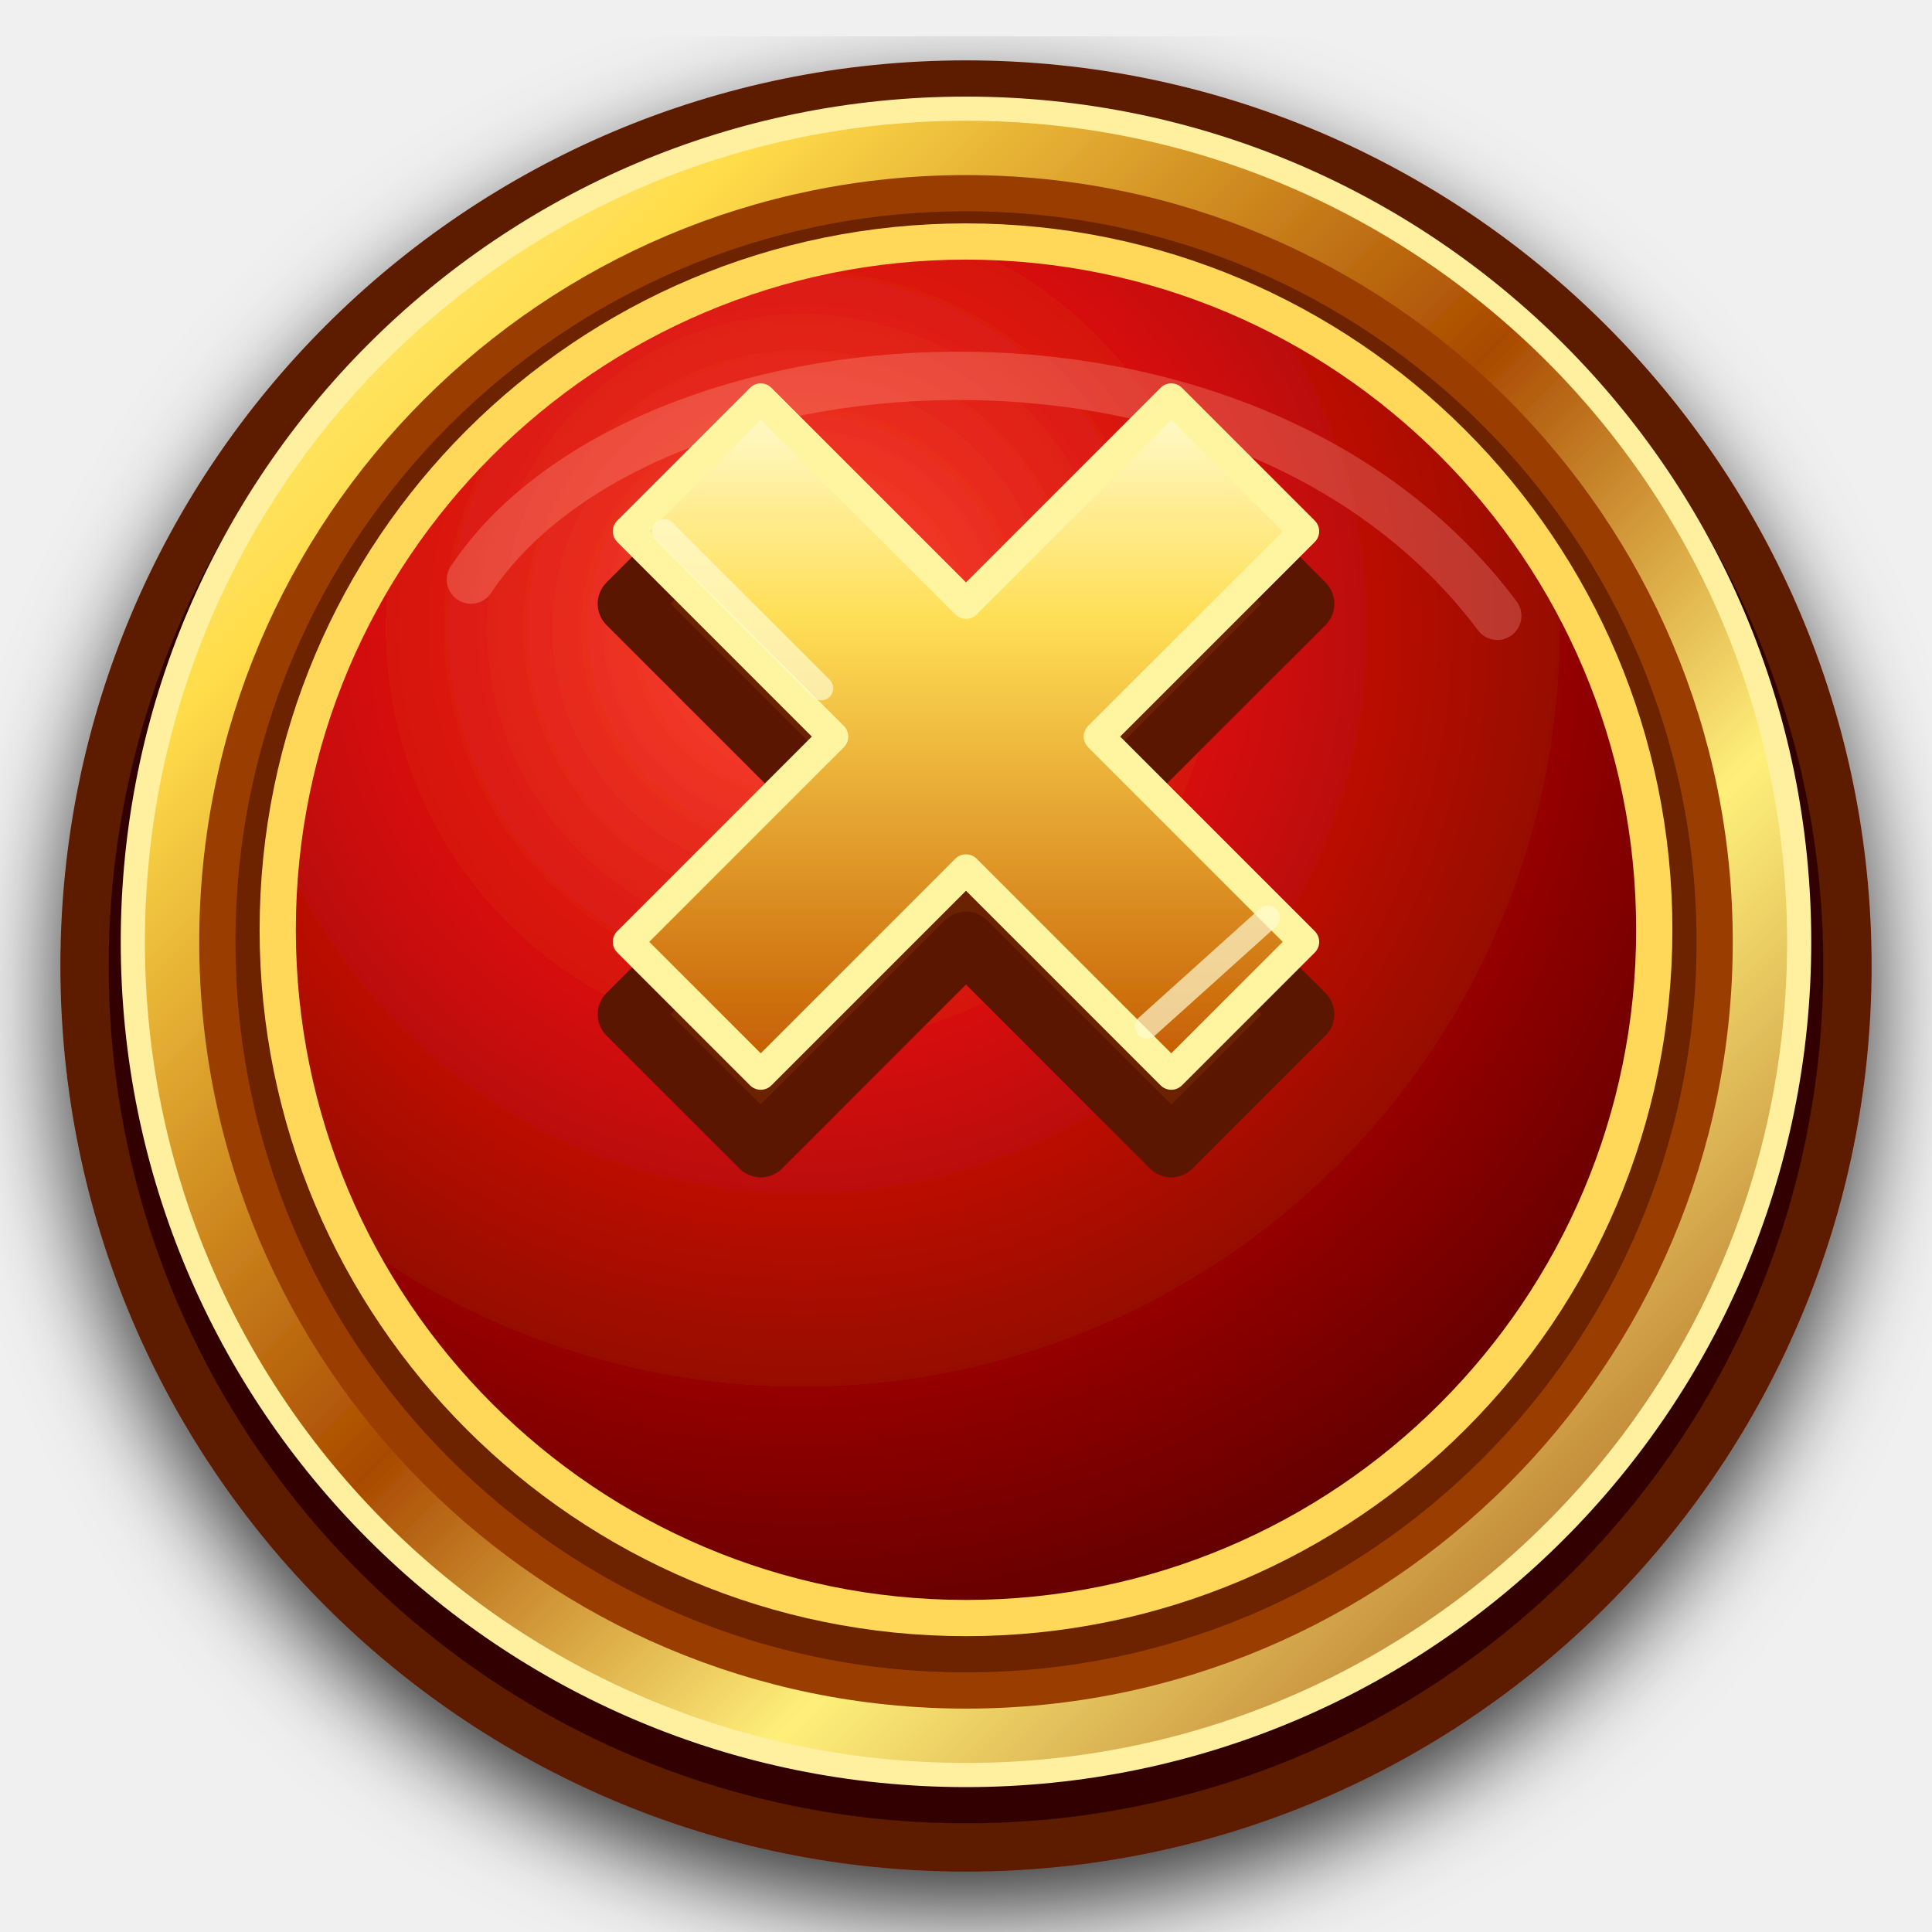
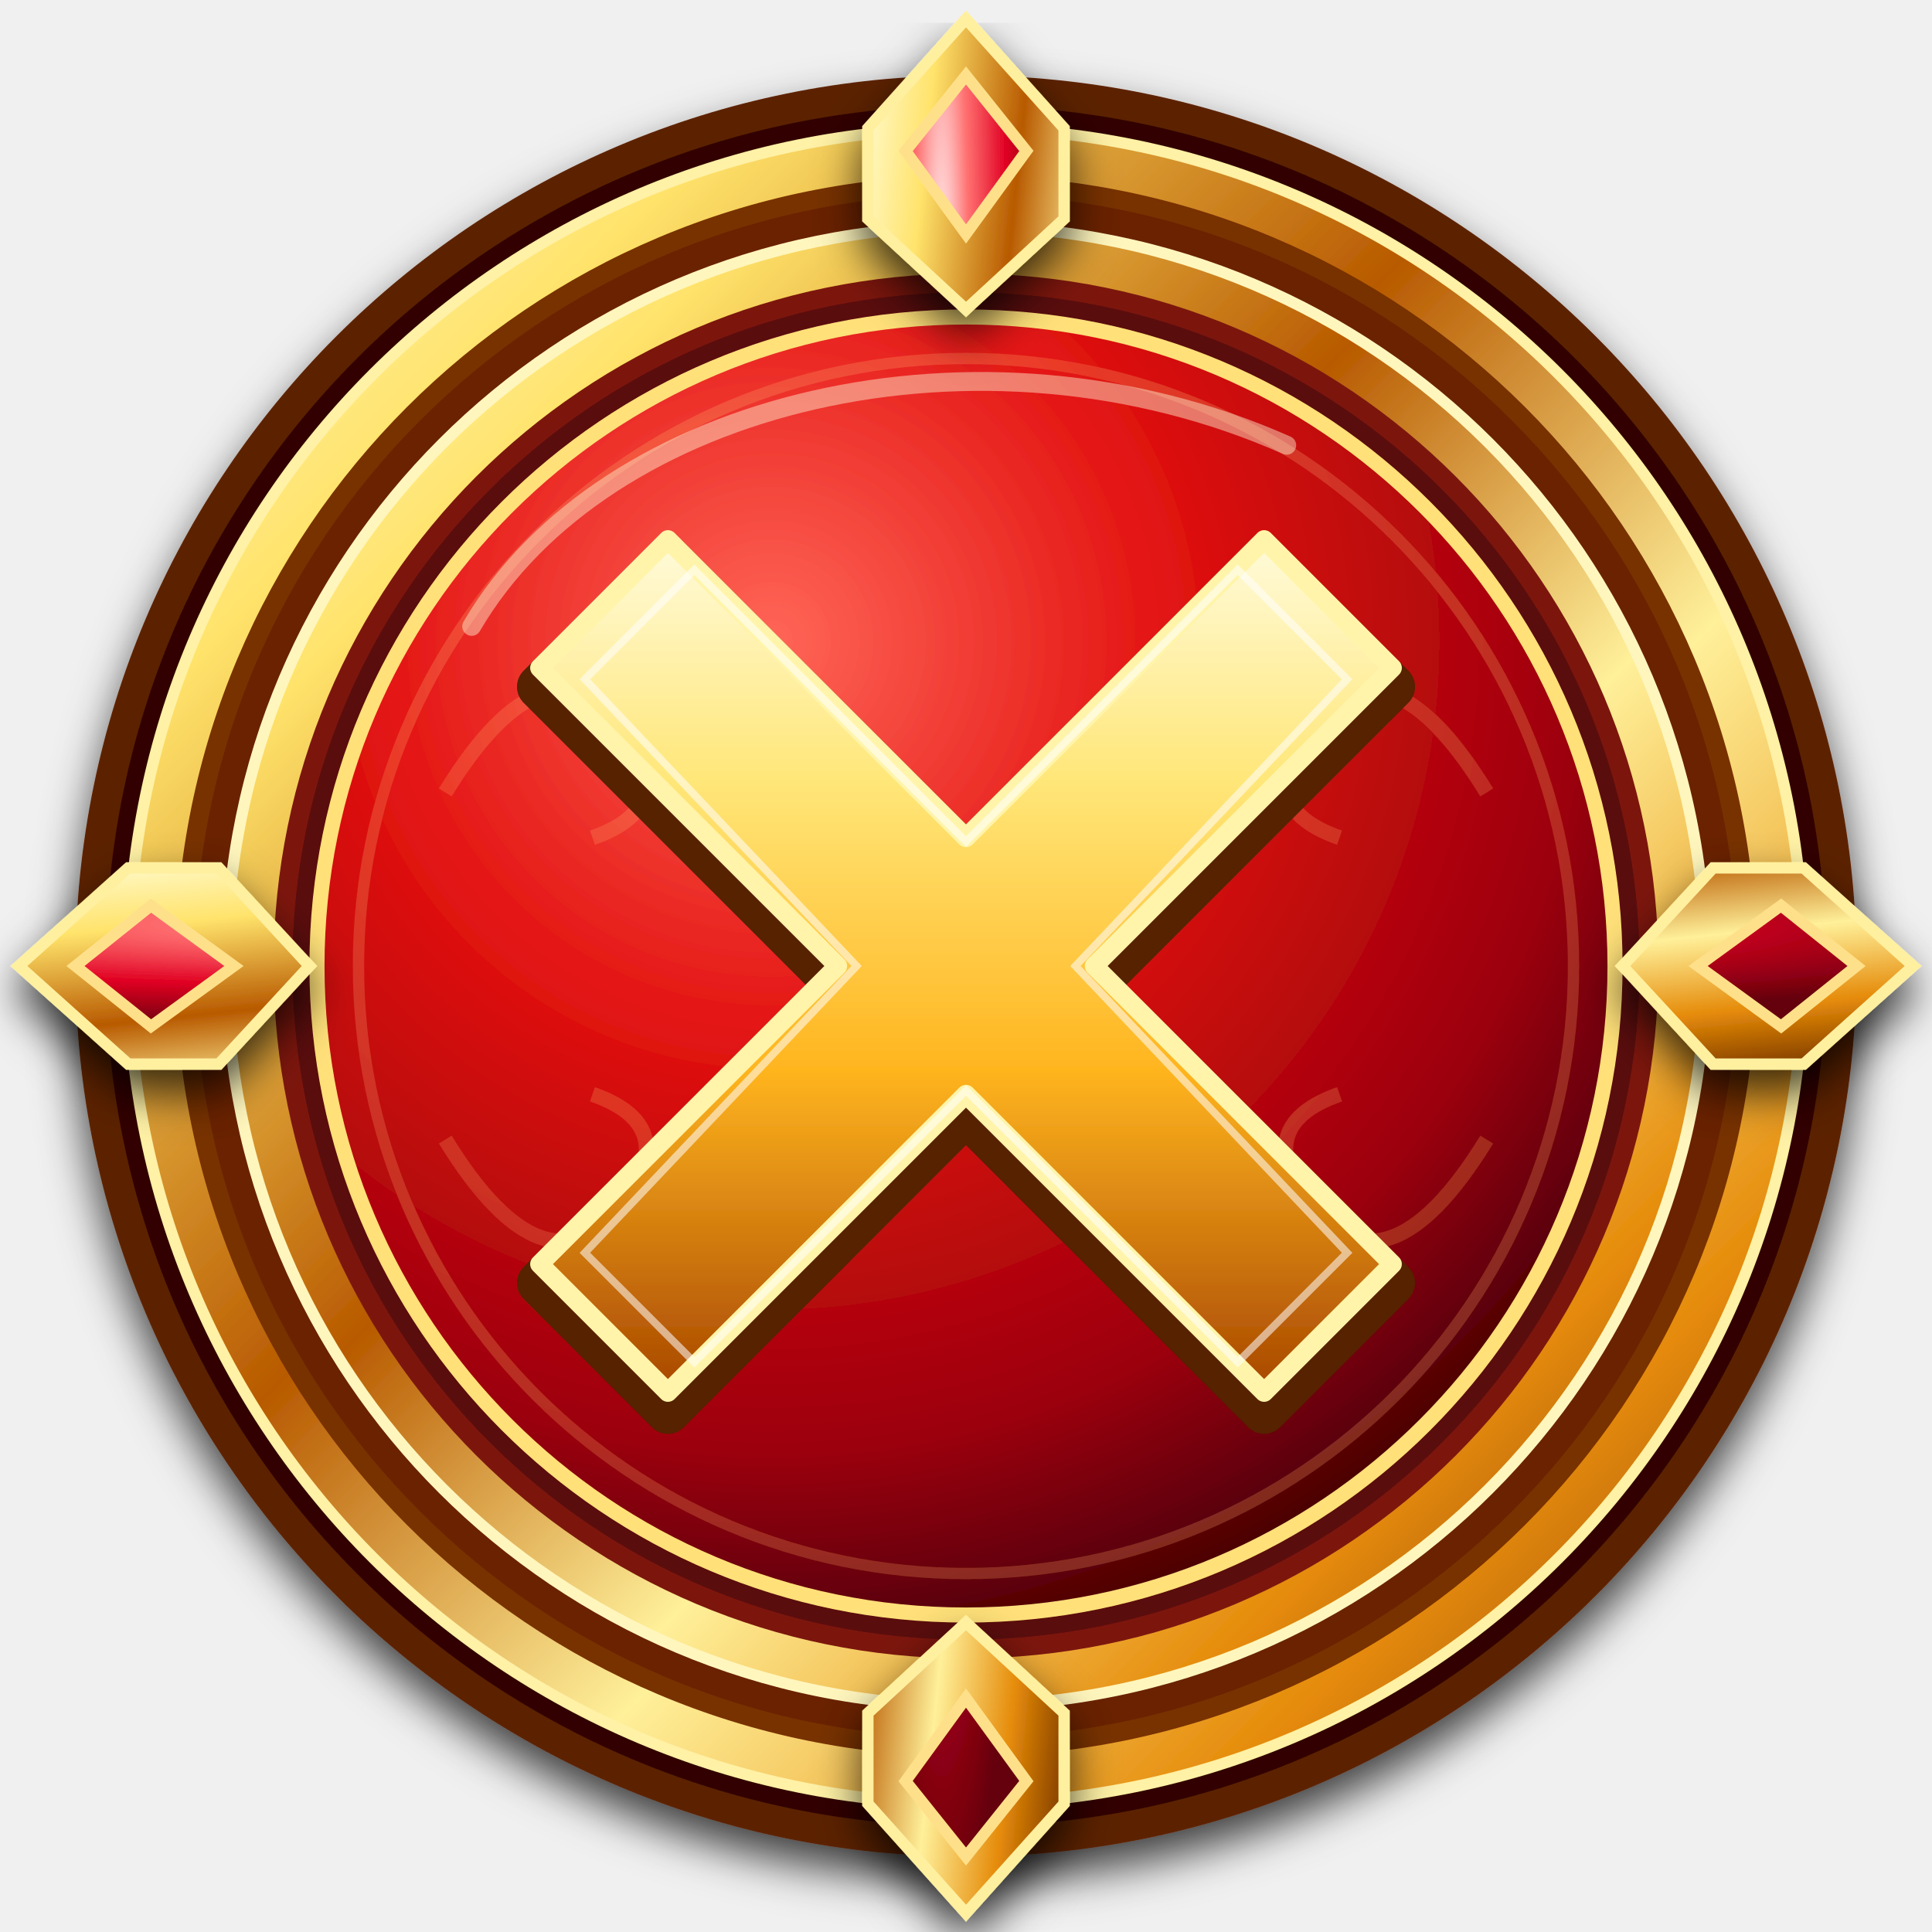
- <svg xmlns="http://www.w3.org/2000/svg" width="160" height="160" viewBox="0 0 160 160">
+ <svg xmlns="http://www.w3.org/2000/svg" width="512" height="512" viewBox="0 0 512 512">
  <defs>
-     <radialGradient id="red" cx="38%" cy="28%" r="78%">
-       <stop offset="0" stop-color="#ff4b35" />
-       <stop offset=".42" stop-color="#d20d08" />
-       <stop offset="1" stop-color="#590000" />
+     <radialGradient id="red" cx="35%" cy="25%" r="80%">
+       <stop stop-color="#ff6657" />
+       <stop offset=".38" stop-color="#e31312" />
+       <stop offset=".78" stop-color="#9c0008" />
+       <stop offset="1" stop-color="#450006" />
    </radialGradient>
    <linearGradient id="gold" x1="0" y1="0" x2="1" y2="1">
-       <stop offset="0" stop-color="#fff7a4" />
-       <stop offset=".2" stop-color="#ffdc4a" />
-       <stop offset=".48" stop-color="#a94a00" />
-       <stop offset=".68" stop-color="#fff07a" />
-       <stop offset="1" stop-color="#8d3000" />
+       <stop stop-color="#fffbd0" />
+       <stop offset=".18" stop-color="#ffe36b" />
+       <stop offset=".42" stop-color="#b85a00" />
+       <stop offset=".62" stop-color="#fff09a" />
+       <stop offset=".82" stop-color="#e58a08" />
+       <stop offset="1" stop-color="#713000" />
    </linearGradient>
-     <linearGradient id="shine" x1="0" y1="0" x2="0" y2="1">
-       <stop offset="0" stop-color="#fffbd0" />
-       <stop offset=".32" stop-color="#ffdf57" />
-       <stop offset="1" stop-color="#c45a00" />
+     <linearGradient id="xgold" x1="0" y1="0" x2="0" y2="1">
+       <stop stop-color="#fffbdc" />
+       <stop offset=".28" stop-color="#ffe77a" />
+       <stop offset=".62" stop-color="#ffb51f" />
+       <stop offset="1" stop-color="#a74600" />
    </linearGradient>
-     <filter id="shadow" x="-30%" y="-30%" width="160%" height="160%">
-       <feGaussianBlur in="SourceAlpha" stdDeviation="4" />
-       <feOffset dy="3" />
+     <radialGradient id="gem" cx="30%" cy="15%" r="90%">
+       <stop stop-color="#fff" />
+       <stop offset=".25" stop-color="#ff7272" />
+       <stop offset=".6" stop-color="#e00022" />
+       <stop offset="1" stop-color="#65000b" />
+     </radialGradient>
+     <filter id="shadow" x="-25%" y="-25%" width="150%" height="150%">
+       <feGaussianBlur in="SourceAlpha" stdDeviation="6" />
+       <feOffset dy="6" />
      <feComponentTransfer>
-         <feFuncA type="linear" slope=".8" />
+         <feFuncA type="linear" slope=".75" />
      </feComponentTransfer>
      <feMerge>
        <feMergeNode />
        <feMergeNode in="SourceGraphic" />
      </feMerge>
    </filter>
  </defs>
  <g filter="url(#shadow)">
-     <circle cx="80" cy="80" r="73" fill="#310500" stroke="#5d1b00" stroke-width="4" />
-     <circle cx="80" cy="78" r="69" fill="url(#gold)" stroke="#fff0a0" stroke-width="2" />
-     <circle cx="80" cy="78" r="62" fill="#6d2200" stroke="#9a3d00" stroke-width="3" />
-     <circle cx="80" cy="77" r="57" fill="url(#red)" stroke="#ffd85a" stroke-width="3" />
-     <path d="M39 48 C53 27 103 23 124 51" fill="none" stroke="#ffb49a" stroke-width="4" opacity=".28" stroke-linecap="round" />
-     <path d="M52 47 L69 64 L52 81 L63 92 L80 75 L97 92 L108 81 L91 64 L108 47 L97 36 L80 53 L63 36 Z" fill="#6b2100" stroke="#5a1700" stroke-width="5" stroke-linejoin="round" transform="translate(0 3)" />
-     <path d="M52 44 L69 61 L52 78 L63 89 L80 72 L97 89 L108 78 L91 61 L108 44 L97 33 L80 50 L63 33 Z" fill="url(#shine)" stroke="#fff5a0" stroke-width="2.5" stroke-linejoin="round" />
-     <path d="M55 44 L68 57 M95 85 L105 76" fill="none" stroke="#fffbd0" stroke-width="2" opacity=".7" stroke-linecap="round" />
+     <circle cx="256" cy="256" r="232" fill="#310500" stroke="#5c2100" stroke-width="8" />
+     <circle cx="256" cy="256" r="222" fill="url(#gold)" stroke="#fff1a5" stroke-width="3" />
+     <circle cx="256" cy="256" r="207" fill="#6a2100" stroke="#783000" stroke-width="5" />
+     <circle cx="256" cy="256" r="196" fill="url(#gold)" stroke="#fff6bd" stroke-width="3" />
+     <circle cx="256" cy="256" r="181" fill="#5a0808" stroke="#7b160b" stroke-width="5" />
+     <circle cx="256" cy="256" r="172" fill="url(#red)" stroke="#ffe079" stroke-width="4" />
+     <circle cx="256" cy="256" r="161" fill="none" stroke="#ffb16a" stroke-width="3" opacity=".25" />
+     <path d="M125 166 C160 106 260 82 341 118" fill="none" stroke="#fff6d5" stroke-width="5" opacity=".45" stroke-linecap="round" />
+     <g fill="none" stroke="#ffad65" stroke-width="4" opacity=".24">
+       <path d="M118 210 Q145 166 166 194 Q180 214 157 222 M394 210 Q367 166 346 194 Q332 214 355 222" />
+       <path d="M118 302 Q145 346 166 318 Q180 298 157 290 M394 302 Q367 346 346 318 Q332 298 355 290" />
+     </g>
+     <path d="M177 143 L256 222 L335 143 L369 177 L290 256 L369 335 L335 369 L256 290 L177 369 L143 335 L222 256 L143 177 Z" fill="#5a2100" stroke="#562000" stroke-width="12" stroke-linejoin="round" transform="translate(0 5)" />
+     <path d="M177 143 L256 222 L335 143 L369 177 L290 256 L369 335 L335 369 L256 290 L177 369 L143 335 L222 256 L143 177 Z" fill="url(#xgold)" stroke="#fff4a9" stroke-width="5" stroke-linejoin="round" />
+     <path d="M184 151 L256 223 L328 151 L357 180 L285 256 L357 332 L328 361 L256 289 L184 361 L155 332 L227 256 L155 180 Z" fill="none" stroke="#fff" stroke-width="2" opacity=".55" />
+   </g>
+   <g filter="url(#shadow)">
+     <path d="M256 5 L282 34 L282 58 L256 82 L230 58 L230 34 Z M256 507 L282 478 L282 454 L256 430 L230 454 L230 478 Z" fill="url(#gold)" stroke="#fff0a0" stroke-width="3" />
+     <path d="M256 20 L272 40 L256 62 L240 40 Z M256 492 L272 472 L256 450 L240 472 Z" fill="url(#gem)" stroke="#ffe08a" stroke-width="3" />
+     <path d="M5 256 L34 230 L58 230 L82 256 L58 282 L34 282 Z M507 256 L478 230 L454 230 L430 256 L454 282 L478 282 Z" fill="url(#gold)" stroke="#fff0a0" stroke-width="3" />
+     <path d="M20 256 L40 240 L62 256 L40 272 Z M492 256 L472 240 L450 256 L472 272 Z" fill="url(#gem)" stroke="#ffe08a" stroke-width="3" />
  </g>
</svg>
